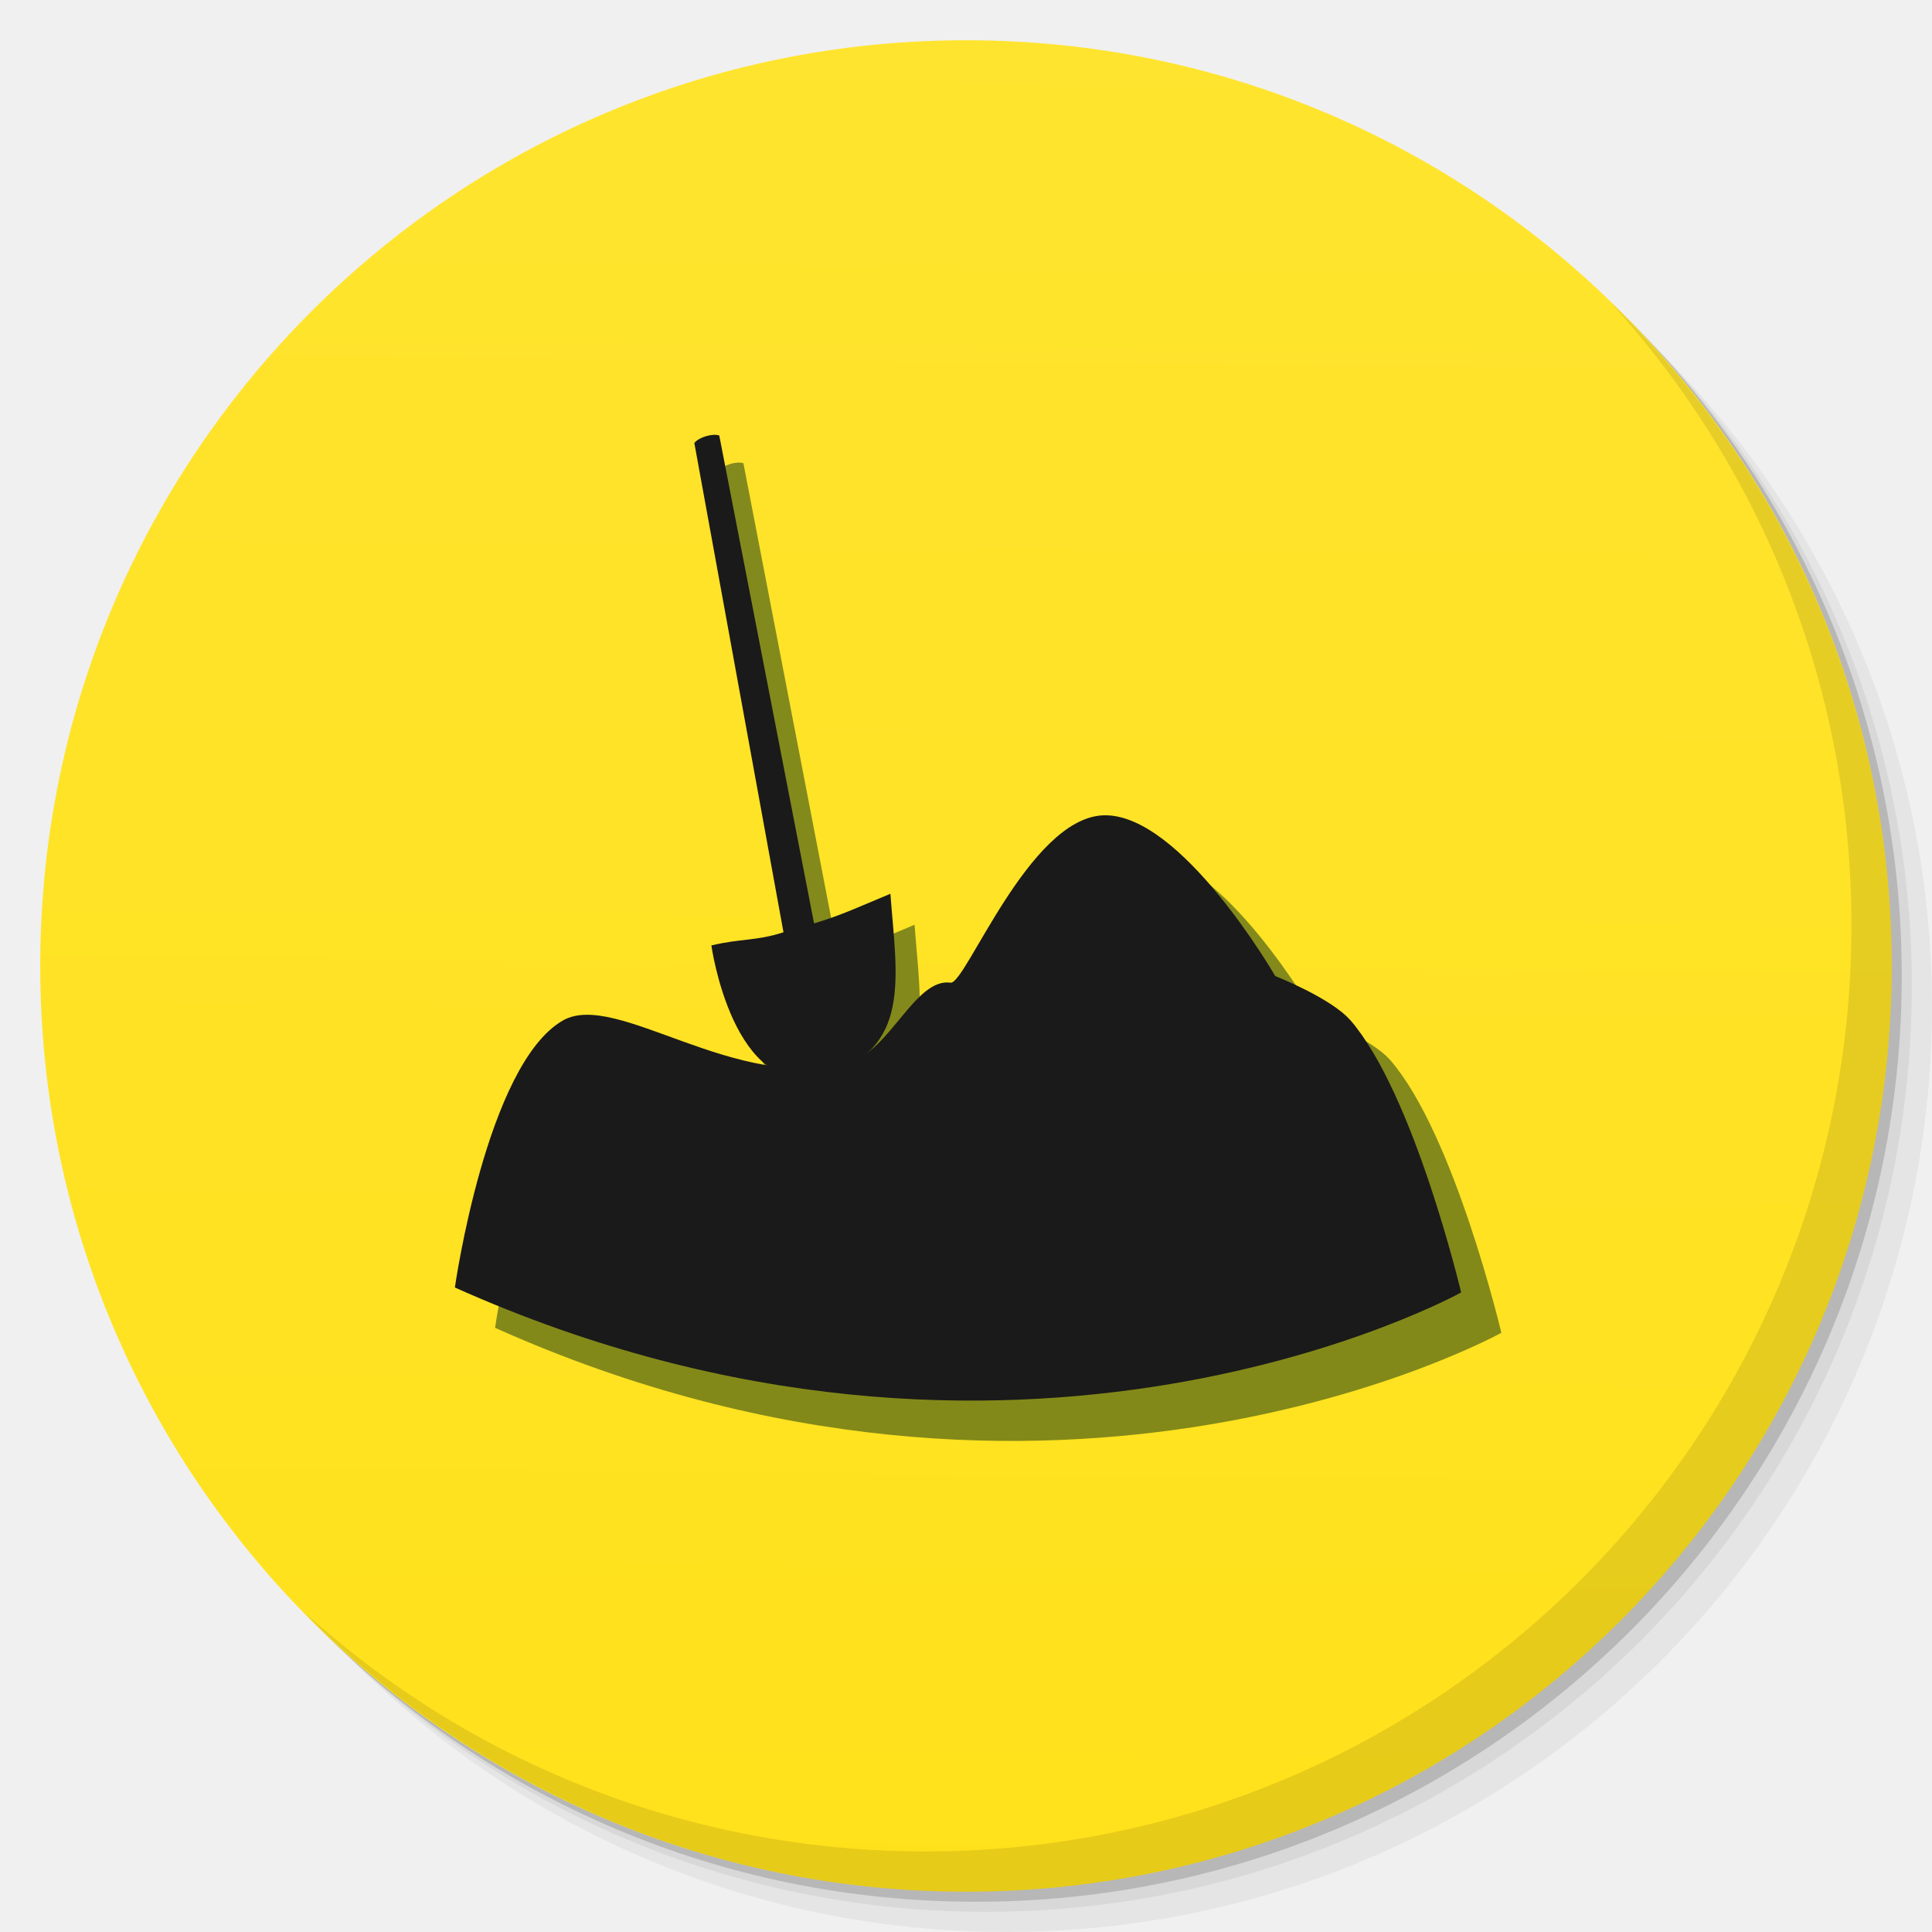
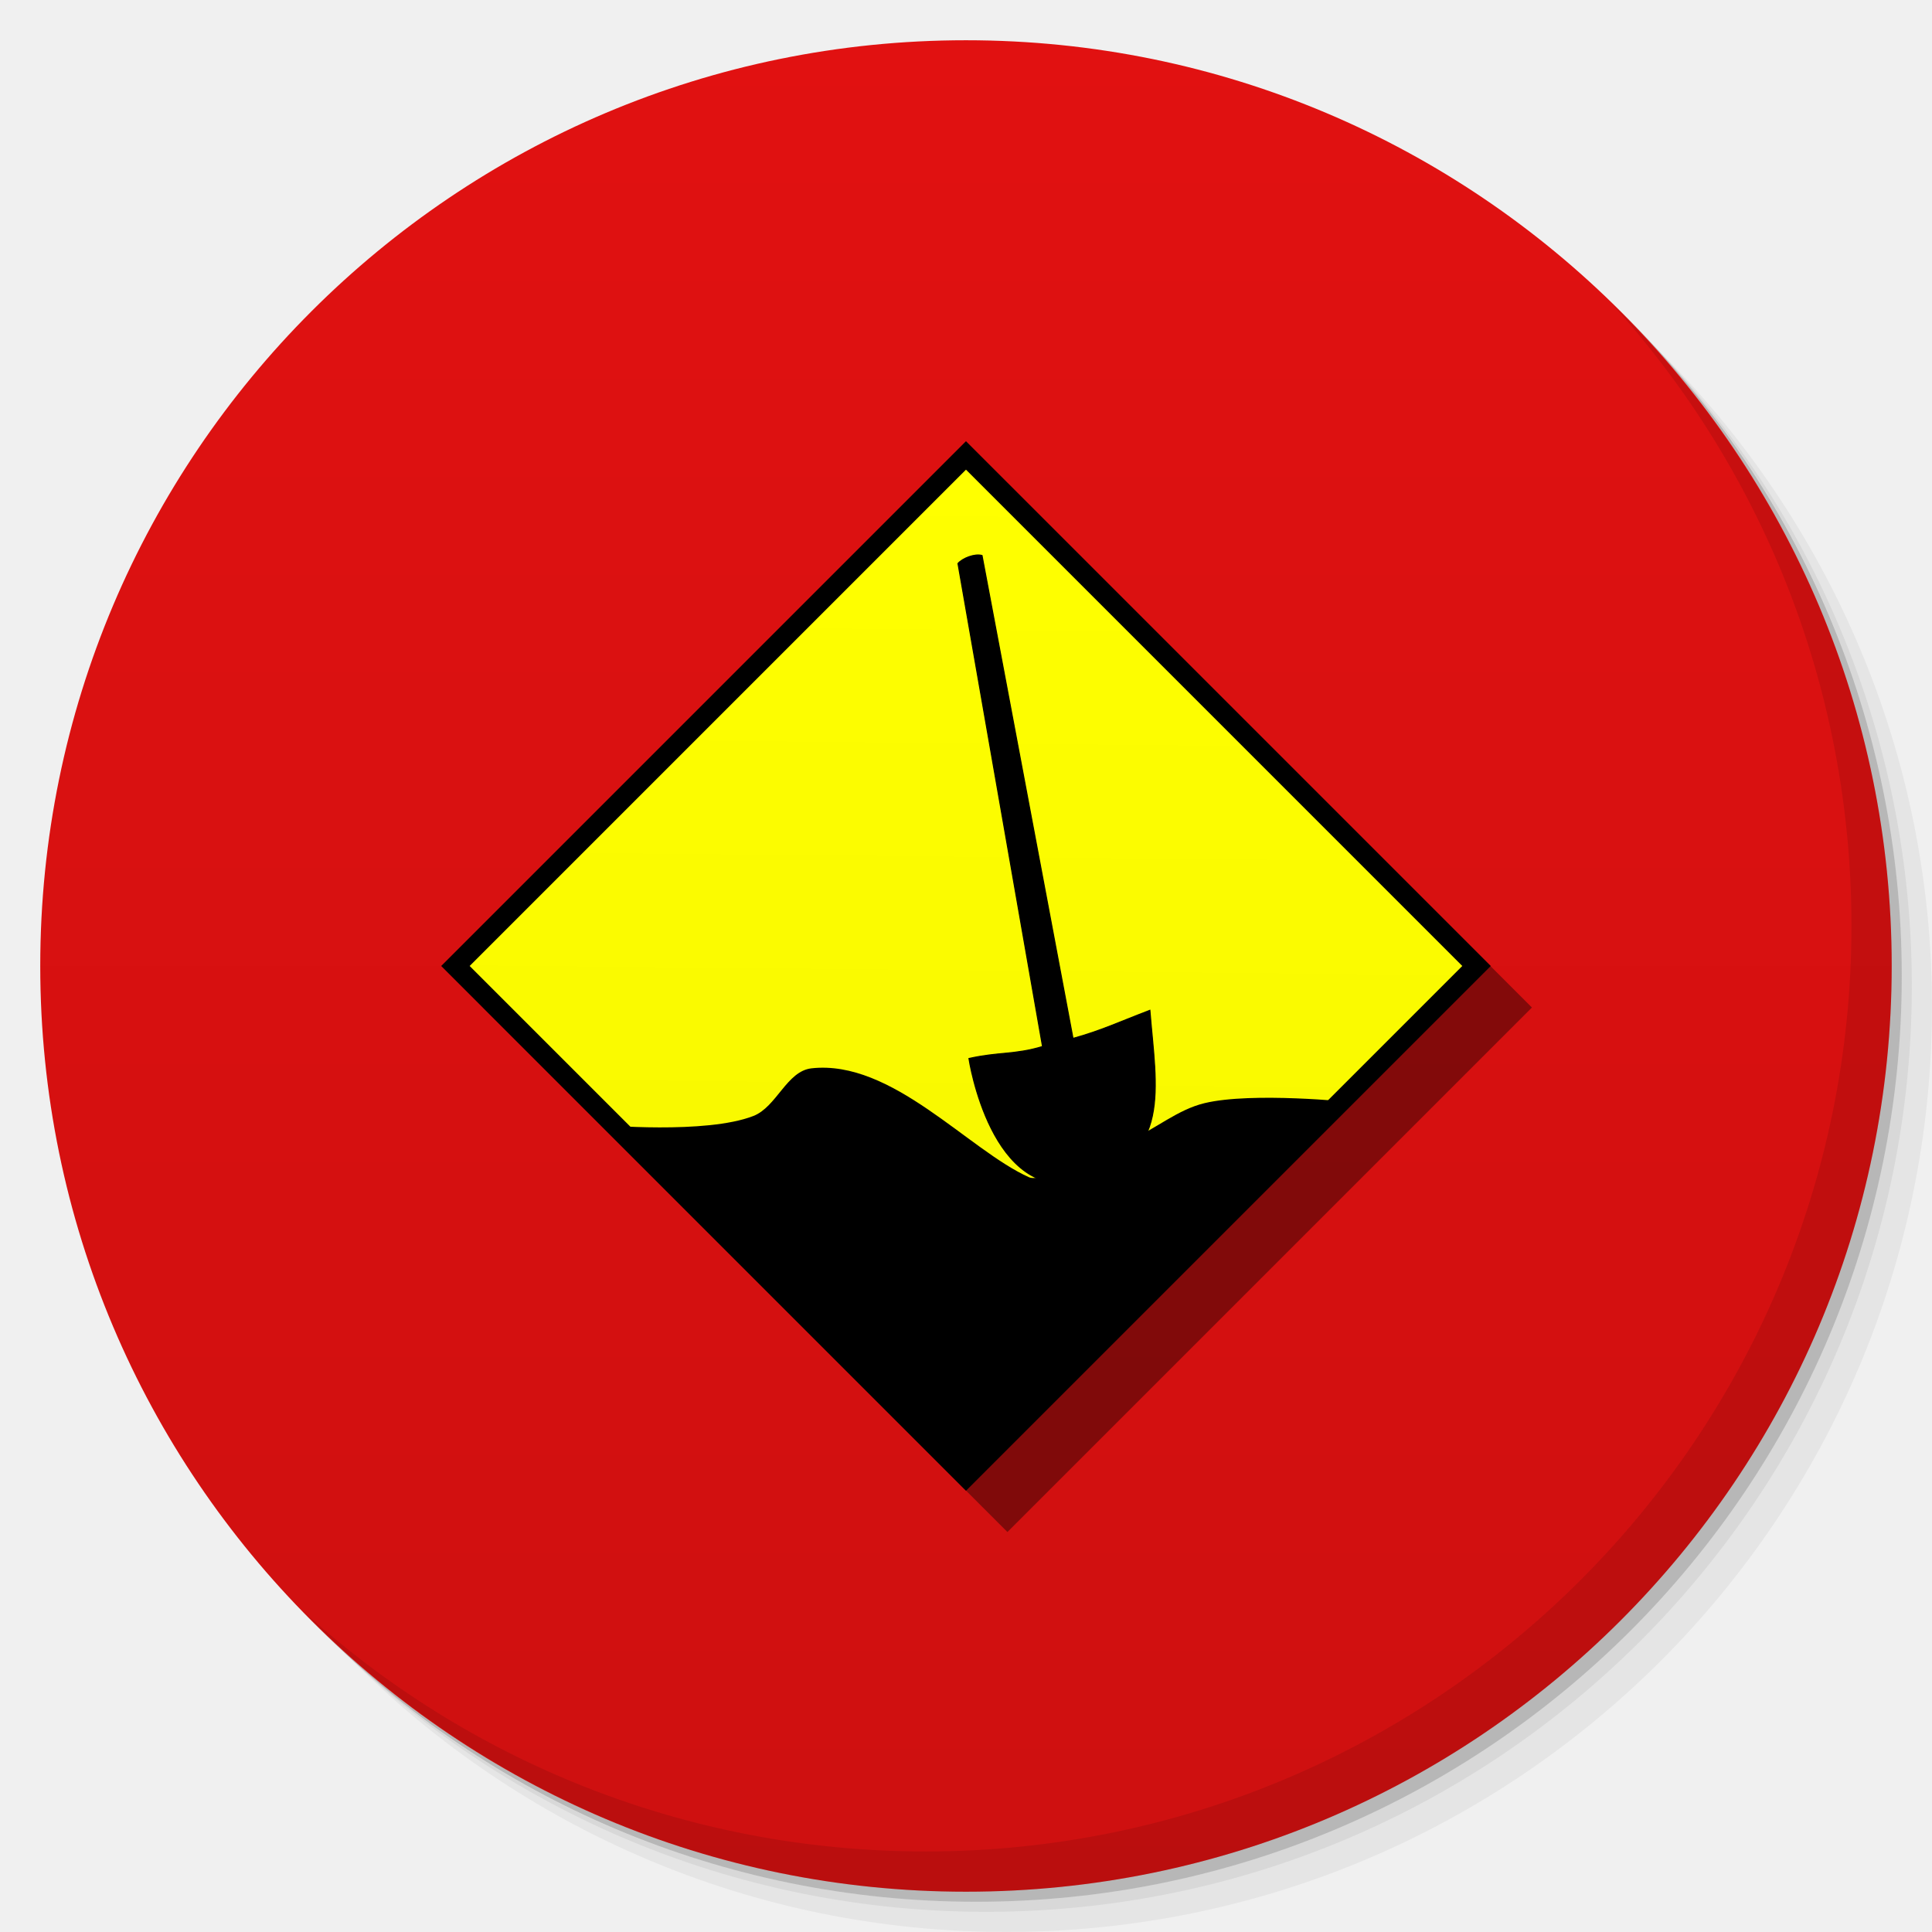
<svg xmlns="http://www.w3.org/2000/svg" xmlns:xlink="http://www.w3.org/1999/xlink" width="48" viewBox="0 0 13.547 13.547" height="48" id="svg2" version="1.1">
  <defs id="defs4">
-     <linearGradient id="linearGradient4051">
-       <stop style="stop-color:#323232;stop-opacity:1;" offset="0" id="stop4053" />
-       <stop style="stop-color:#282828;stop-opacity:1;" offset="1" id="stop4055" />
-     </linearGradient>
-     <linearGradient id="linearGradient4043">
-       <stop style="stop-color:#ffbb00;stop-opacity:1;" offset="0" id="stop4045" />
-       <stop style="stop-color:#ffbb00;stop-opacity:0;" offset="1" id="stop4047" />
-     </linearGradient>
    <linearGradient id="linearGradient4073">
-       <stop style="stop-color:#e93535;stop-opacity:1;" offset="0" id="stop4075" />
-       <stop style="stop-color:#eb4747;stop-opacity:1;" offset="1" id="stop4077" />
+       <stop style="stop-color:#ce1010;stop-opacity:1;" offset="0" id="stop4075" />
+       <stop style="stop-color:#e11111;stop-opacity:1;" offset="1" id="stop4077" />
    </linearGradient>
    <linearGradient id="linearGradient4121">
      <stop style="stop-color:#91b0c7;stop-opacity:1;" offset="0" id="stop4123" />
      <stop style="stop-color:#91b0c7;stop-opacity:0;" offset="1" id="stop4125" />
    </linearGradient>
    <linearGradient id="linearGradient3944">
      <stop style="stop-color:#333333;stop-opacity:1;" offset="0" id="stop3946" />
      <stop style="stop-color:#3d3d3d;stop-opacity:1;" offset="1" id="stop3948" />
    </linearGradient>
    <linearGradient id="0">
      <stop stop-color="#198ba6" id="stop7" />
      <stop offset="1" stop-color="#42c9e7" id="stop9" />
    </linearGradient>
    <clipPath id="clipPath11">
      <path d="m 489.217,197.275 c -2.603,0 -3.953,-1.367 -3.953,-3.971 l 0,0 0,-1.034 c 0,-2.604 1.35,-3.971 3.953,-3.971 l 0,0 1.035,0 c 2.62,0 3.97,1.367 3.97,3.971 l 0,0 0,1.034 c 0,2.604 -1.35,3.971 -3.97,3.971 l 0,0 -1.035,0 z" id="path13" />
    </clipPath>
    <linearGradient id="1">
      <stop stop-color="#620000" id="stop16" offset="0" style="stop-color:#f96963;stop-opacity:1;" />
      <stop offset="1" stop-color="#dd0f0f" id="stop18" style="stop-color:#f96963;stop-opacity:1;" />
    </linearGradient>
    <clipPath id="clipPath20">
      <rect y="223" x="307" height="42" width="42" transform="matrix(0,1,-1,0,0,0)" fill="url(#2)" color="#bebebe" rx="9" id="rect22" />
    </clipPath>
    <linearGradient xlink:href="#1" id="2" gradientUnits="userSpaceOnUse" gradientTransform="matrix(0.175,0,0,0.175,302.8,216)" y1="280" x2="0" y2="40" />
    <clipPath id="clipPath25">
      <rect y="85" x="433" height="22" width="22" fill="url(#3)" color="#bebebe" rx="4" id="rect27" />
    </clipPath>
    <linearGradient xlink:href="#1" id="3" gradientUnits="userSpaceOnUse" gradientTransform="matrix(0.0875,0,0,0.0875,430.9,81.5)" y1="291.43" x2="0" y2="40" />
    <clipPath id="clipPath30">
      <rect width="30" height="30" x="433" y="37" fill="url(#4)" color="#bebebe" rx="6" id="rect32" />
    </clipPath>
    <linearGradient xlink:href="#1" id="4" gradientUnits="userSpaceOnUse" gradientTransform="matrix(0.1193182,0,0,0.1193182,430.1364,32.22727)" y1="291.43" x2="0" y2="40" />
    <clipPath id="clipPath35">
      <rect width="16" height="16" x="304" y="212" transform="matrix(0,1,-1,0,0,0)" fill="url(#5)" color="#bebebe" rx="3" id="rect37" />
    </clipPath>
    <linearGradient xlink:href="#1" id="5" gradientUnits="userSpaceOnUse" gradientTransform="matrix(0.06666667,0,0,0.06666667,302.4,209.3333)" y1="280" x2="0" y2="40" />
    <clipPath id="clipPath40">
      <rect y="46" x="34" height="220" width="220" fill="url(#6)" color="#bebebe" rx="50" id="rect42" />
    </clipPath>
    <linearGradient xlink:href="#1" id="6" gradientUnits="userSpaceOnUse" gradientTransform="translate(0,-4)" y1="280" x2="0" y2="40" />
    <clipPath id="clipPath45">
      <rect y="142" x="290" height="60" width="60" fill="url(#7)" color="#bebebe" rx="12.5" id="rect47" />
    </clipPath>
    <linearGradient xlink:href="#1" id="7" gradientUnits="userSpaceOnUse" y1="204" x2="0" y2="140" />
    <clipPath id="clipPath50">
      <rect width="88" height="88" x="292" y="32" fill="url(#8)" color="#bebebe" rx="18" id="rect52" />
    </clipPath>
    <linearGradient xlink:href="#1" id="8" gradientUnits="userSpaceOnUse" y1="124" x2="0" y2="28" />
    <clipPath id="clipPath55">
      <rect y="101" x="417" height="22" width="22" fill="url(#9)" color="#bebebe" rx="5" id="rect57" />
    </clipPath>
    <linearGradient xlink:href="#1" id="9" gradientUnits="userSpaceOnUse" gradientTransform="matrix(0.0875,0,0,0.0875,414.9,97.5)" y1="302.86" x2="0" y2="28.571" />
    <clipPath id="clipPath60">
      <rect width="30" height="30" x="417" y="53" fill="url(#A)" color="#bebebe" rx="7" id="rect62" />
    </clipPath>
    <linearGradient xlink:href="#1" id="A" gradientUnits="userSpaceOnUse" gradientTransform="matrix(0.1193182,0,0,0.1193182,414.1364,48.22727)" y1="299.81" x2="0" y2="31.619" />
    <use id="B" opacity="0.2" fill="#ffffff" xlink:href="#U" />
    <clipPath id="clipPath66">
      <use xlink:href="#B" transform="matrix(8,0,0,8,-2141.576,-54.42424)" id="use68" />
    </clipPath>
    <clipPath id="clipPath70">
      <use xlink:href="#B" id="use72" />
    </clipPath>
    <use id="C" fill="none" xlink:href="#U" />
    <clipPath id="clipPath75">
      <use xlink:href="#C" id="use77" />
    </clipPath>
    <clipPath id="clipPath79">
      <use transform="matrix(8,0,0,8,-2141.576,-54.42424)" xlink:href="#C" id="use81" />
    </clipPath>
    <use id="D" fill="none" xlink:href="#U" />
    <clipPath id="clipPath84">
      <use xlink:href="#D" id="use86" />
    </clipPath>
    <clipPath id="clipPath88">
      <use transform="matrix(8,0,0,8,-2141.576,-54.42424)" xlink:href="#D" id="use90" />
    </clipPath>
    <use id="E" fill="none" xlink:href="#U" />
    <clipPath id="clipPath93">
      <use xlink:href="#E" id="use95" />
    </clipPath>
    <clipPath id="clipPath97">
      <use transform="matrix(8,0,0,8,-2141.576,-54.42424)" xlink:href="#E" id="use99" />
    </clipPath>
    <use id="F" fill="none" xlink:href="#U" />
    <clipPath id="clipPath102">
      <use xlink:href="#F" id="use104" />
    </clipPath>
    <clipPath id="clipPath106">
      <use transform="matrix(8,0,0,8,-2141.576,-54.42424)" xlink:href="#F" id="use108" />
    </clipPath>
    <use id="G" fill="none" xlink:href="#U" />
    <clipPath id="clipPath111">
      <use xlink:href="#G" id="use113" />
    </clipPath>
    <clipPath id="clipPath115">
      <use transform="matrix(8,0,0,8,-2141.576,-54.42424)" xlink:href="#G" id="use117" />
    </clipPath>
    <use id="H" fill="none" xlink:href="#U" />
    <clipPath id="clipPath120">
      <use xlink:href="#H" id="use122" />
    </clipPath>
    <clipPath id="clipPath124">
      <use transform="matrix(8,0,0,8,-2141.576,-54.42424)" xlink:href="#H" id="use126" />
    </clipPath>
    <use id="I" fill="none" xlink:href="#U" />
    <clipPath id="clipPath129">
      <use xlink:href="#I" id="use131" />
    </clipPath>
    <clipPath id="clipPath133">
      <rect y="223" x="307" height="42" width="42" transform="matrix(0,1,-1,0,0,0)" fill="url(#2)" color="#bebebe" rx="9" id="rect135" />
    </clipPath>
    <clipPath id="clipPath137">
      <rect y="85" x="433" height="22" width="22" fill="url(#3)" color="#bebebe" rx="4" id="rect139" />
    </clipPath>
    <clipPath id="clipPath141">
      <rect width="30" height="30" x="433" y="37" fill="url(#4)" color="#bebebe" rx="6" id="rect143" />
    </clipPath>
    <clipPath id="clipPath145">
      <rect width="16" height="16" x="304" y="212" transform="matrix(0,1,-1,0,0,0)" fill="url(#5)" color="#bebebe" rx="3" id="rect147" />
    </clipPath>
    <clipPath id="clipPath149">
      <rect y="46" x="34" height="220" width="220" fill="url(#6)" color="#bebebe" rx="50" id="rect151" />
    </clipPath>
    <clipPath id="clipPath153">
      <rect y="142" x="290" height="60" width="60" fill="url(#7)" color="#bebebe" rx="12.5" id="rect155" />
    </clipPath>
    <clipPath id="clipPath157">
      <rect width="88" height="88" x="292" y="32" fill="url(#8)" color="#bebebe" rx="18" id="rect159" />
    </clipPath>
    <clipPath id="clipPath161">
      <rect y="101" x="417" height="22" width="22" fill="url(#9)" color="#bebebe" rx="5" id="rect163" />
    </clipPath>
    <clipPath id="clipPath165">
      <rect width="30" height="30" x="417" y="53" fill="url(#A)" color="#bebebe" rx="7" id="rect167" />
    </clipPath>
    <clipPath id="clipPath169">
      <use transform="matrix(8,0,0,8,-2141.576,-54.42424)" xlink:href="#I" id="use171" />
    </clipPath>
    <use id="J" fill="none" xlink:href="#U" />
    <clipPath id="clipPath174">
      <use xlink:href="#J" id="use176" />
    </clipPath>
    <clipPath id="clipPath178">
      <use transform="matrix(8,0,0,8,-2141.576,-54.42424)" xlink:href="#J" id="use180" />
    </clipPath>
    <use id="K" fill="none" xlink:href="#U" />
    <clipPath id="clipPath183">
      <use xlink:href="#K" id="use185" />
    </clipPath>
    <clipPath id="clipPath187">
      <use transform="matrix(8,0,0,8,-2141.576,-54.42424)" xlink:href="#K" id="use189" />
    </clipPath>
    <use id="L" fill="none" xlink:href="#U" />
    <clipPath id="clipPath192">
      <use xlink:href="#L" id="use194" />
    </clipPath>
    <clipPath id="clipPath196">
      <use transform="matrix(8,0,0,8,-2141.576,-54.42424)" xlink:href="#L" id="use198" />
    </clipPath>
    <use id="M" fill="none" xlink:href="#U" />
    <clipPath id="clipPath201">
      <use xlink:href="#M" id="use203" />
    </clipPath>
    <clipPath id="clipPath205">
      <use transform="matrix(8,0,0,8,-2141.576,-54.42424)" xlink:href="#M" id="use207" />
    </clipPath>
    <use id="N" fill="none" xlink:href="#U" />
    <clipPath id="clipPath210">
      <use xlink:href="#N" id="use212" />
    </clipPath>
    <clipPath id="clipPath214">
      <use transform="matrix(8,0,0,8,-2141.576,-54.42424)" xlink:href="#N" id="use216" />
    </clipPath>
    <use id="O" fill="none" xlink:href="#U" />
    <clipPath id="clipPath219">
      <use xlink:href="#O" id="use221" />
    </clipPath>
    <clipPath id="clipPath223">
      <use transform="matrix(8,0,0,8,-2141.576,-54.42424)" xlink:href="#O" id="use225" />
    </clipPath>
    <clipPath id="clipPath227">
      <path d="m 296,26 a 10,10 0 1 1 -20,0 10,10 0 1 1 20,0 z" id="path229" />
    </clipPath>
    <linearGradient gradientUnits="userSpaceOnUse" x2="0" y2="40" y1="280" xlink:href="#Q" id="P" gradientTransform="matrix(.175 0 0 .175 302.8 216)" />
    <linearGradient id="Q">
      <stop stop-color="#151515" id="stop233" />
      <stop offset="1" stop-color="#222" id="stop235" />
    </linearGradient>
    <linearGradient gradientUnits="userSpaceOnUse" x2="0" y2="90" y1="230" xlink:href="#Q" id="R" gradientTransform="matrix(.375 0 0 .375 298 16)" />
    <linearGradient gradientUnits="userSpaceOnUse" x2="0" y2="90" y1="230" xlink:href="#Q" id="S" gradientTransform="matrix(.25 0 0 .25 300 132)" />
    <clipPath id="clipPath239">
      <rect height="20" rx="4" y="78" x="434" width="20" color="#bebebe" id="rect241" />
    </clipPath>
    <clipPath id="clipPath243">
      <rect height="22" rx="4" y="77" x="433" width="22" color="#bebebe" id="rect245" />
    </clipPath>
    <clipPath id="clipPath247">
      <rect height="22" rx="5" y="77" x="433" width="22" color="#bebebe" id="rect249" />
    </clipPath>
    <clipPath id="clipPath251">
      <rect height="30" rx="6" y="29" x="433" width="30" color="#bebebe" id="rect253" />
    </clipPath>
    <clipPath id="clipPath255">
      <rect transform="matrix(0 -1 1 0 0 0)" height="60" rx="12.5" y="142" x="306" width="60" fill="url(#S)" color="#bebebe" id="rect257" />
    </clipPath>
    <clipPath id="clipPath259">
      <rect height="90" rx="18.75" y="31" x="307" width="90" fill="url(#R)" color="#bebebe" id="rect261" />
    </clipPath>
    <clipPath id="clipPath263">
      <rect height="30" rx="4" y="29" x="433" width="30" opacity="0.2" fill="#6d6d6d" color="#bebebe" id="rect265" />
    </clipPath>
    <clipPath id="clipPath267">
      <rect height="22" rx="3" y="77" x="433" width="22" opacity="0.2" fill="#6d6d6d" color="#bebebe" id="rect269" />
    </clipPath>
    <clipPath id="clipPath271">
      <path d="m 144,70 c -49.706,0 -90,40.294 -90,90 0,49.706 40.294,90 90,90 49.706,0 90,-40.294 90,-90 0,-49.706 -40.294,-90 -90,-90 z m 0,32.188 c 32.033,0 58,25.967 58,58 0,32.033 -25.967,58 -58,58 -32.033,0 -58,-25.967 -58,-58 0,-32.033 25.967,-58 58,-58 z" id="path273" />
    </clipPath>
    <clipPath id="clipPath275">
      <path d="m 152,204 a 8,8 0 1 1 -16,0 8,8 0 1 1 16,0 z" id="path277" />
    </clipPath>
    <clipPath id="clipPath279">
      <rect height="16" rx="3" y="116" x="432" width="16" color="#bebebe" id="rect281" />
    </clipPath>
    <clipPath id="clipPath283">
      <path d="m 145,215 c 33.137,0 60,-26.863 60,-60 0,-33.137 -26.863,-60 -60,-60 -33.137,0 -60,26.863 -60,60 0,12.507 3.829,24.106 10.375,33.719 L 89,211 111.281,204.625 C 120.894,211.172 132.493,215 145,215 z" id="path285" />
    </clipPath>
    <clipPath id="clipPath287">
      <path d="m 98.031,23.191 c -41.492,1.052 -74.844,35.068 -74.844,76.812 0,42.407 34.406,76.812 76.812,76.812 42.407,0 76.812,-34.406 76.812,-76.812 0,-42.407 -34.406,-76.812 -76.812,-76.812 -0.663,0 -1.31,-0.017 -1.969,0 z M 100,50.66 c 27.245,0 49.344,22.099 49.344,49.344 -1e-5,27.245 -22.099,49.344 -49.344,49.344 -27.245,-1e-5 -49.344,-22.099 -49.344,-49.344 0,-27.245 22.099,-49.344 49.344,-49.344 z" id="path289" />
    </clipPath>
    <clipPath id="clipPath291">
      <rect height="16" rx="2" y="116" x="432" width="16" opacity="0.2" fill="#6d6d6d" color="#bebebe" id="rect293" />
    </clipPath>
    <clipPath id="clipPath295">
      <rect height="240" rx="50" y="36" x="24" width="240" fill="#986767" color="#bebebe" id="rect297" />
    </clipPath>
    <clipPath id="clipPath299">
      <rect transform="rotate(90)" height="42" rx="9" y="223" x="307" width="42" fill="url(#P)" color="#bebebe" id="rect301" />
    </clipPath>
    <linearGradient xlink:href="#0" id="T" gradientUnits="userSpaceOnUse" gradientTransform="matrix(1.210546,0,0,1.212299,-131.3481,-325.0735)" y1="279.1" x2="0" y2="268.33" />
    <path id="U" d="m 296,26 a 10,10 0 1 1 -20,0 10,10 0 1 1 20,0 z" color="#000000" />
    <linearGradient xlink:href="#W" id="V" y1="46.752" x2="0" y2="-24.433" gradientUnits="userSpaceOnUse" />
    <linearGradient id="W">
      <stop stop-color="#c7c7c7" id="stop307" />
      <stop offset="1" stop-color="#dedede" id="stop309" />
    </linearGradient>
    <linearGradient xlink:href="#W" id="linearGradient3312" gradientUnits="userSpaceOnUse" y1="46.752" x2="0" y2="-24.433" gradientTransform="matrix(0.2363048,0,0,0.1863373,-11.35038,4.834975)" />
    <linearGradient xlink:href="#W-1" id="linearGradient3312-3" gradientUnits="userSpaceOnUse" y1="46.752" x2="0" y2="-24.433" gradientTransform="matrix(0.2363048,0,0,0.1863373,-11.35038,4.834975)" />
    <linearGradient id="W-1">
      <stop stop-color="#c7c7c7" id="stop307-9" />
      <stop offset="1" stop-color="#dedede" id="stop309-6" />
    </linearGradient>
    <linearGradient xlink:href="#1" id="linearGradient3938" x1="7.056" y1="13.264" x2="6.773" y2="0.282" gradientUnits="userSpaceOnUse" />
    <linearGradient xlink:href="#linearGradient3944" id="linearGradient3990" gradientUnits="userSpaceOnUse" x1="-25.5" y1="15" x2="-25.5" y2="11" />
    <linearGradient xlink:href="#linearGradient3944" id="linearGradient3992" gradientUnits="userSpaceOnUse" x1="-25.5" y1="15" x2="-25.5" y2="11" gradientTransform="matrix(15.33333,0,0,11.5,415,-125.5)" />
    <linearGradient xlink:href="#linearGradient3944" id="linearGradient4001" gradientUnits="userSpaceOnUse" x1="-25.5" y1="15" x2="-25.5" y2="11" />
    <linearGradient xlink:href="#linearGradient3944" id="linearGradient4008" gradientUnits="userSpaceOnUse" x1="-25.5" y1="15" x2="-25.5" y2="11" />
    <linearGradient xlink:href="#linearGradient3944" id="linearGradient4013" gradientUnits="userSpaceOnUse" x1="-25.5" y1="15" x2="-25.5" y2="11" />
    <linearGradient xlink:href="#linearGradient3944" id="linearGradient4015" gradientUnits="userSpaceOnUse" x1="-25.5" y1="15" x2="-25.5" y2="11" gradientTransform="matrix(15.33333,0,0,11.5,415,-125.5)" />
    <linearGradient xlink:href="#linearGradient3944" id="linearGradient4022" gradientUnits="userSpaceOnUse" x1="-25.5" y1="15" x2="-25.5" y2="11" />
    <linearGradient xlink:href="#linearGradient3944" id="linearGradient4024" gradientUnits="userSpaceOnUse" x1="-25.5" y1="15" x2="-25.5" y2="11" gradientTransform="matrix(15.33333,0,0,11.5,415,-125.5)" />
    <linearGradient xlink:href="#linearGradient3944" id="linearGradient4031" gradientUnits="userSpaceOnUse" x1="-25.5" y1="15" x2="-25.5" y2="11" />
    <linearGradient xlink:href="#linearGradient3944" id="linearGradient4036" gradientUnits="userSpaceOnUse" x1="-25.5" y1="15" x2="-25.5" y2="11" />
    <linearGradient xlink:href="#linearGradient4460" id="linearGradient3019" gradientUnits="userSpaceOnUse" gradientTransform="matrix(1.10525,0,0,1.10525,-148.5372,-295.8149)" y1="279.096" x2="0" y2="268.33" />
    <linearGradient id="linearGradient4460">
      <stop offset="0" style="stop-color:#1d1d1d" id="stop7-3" />
      <stop offset="1" style="stop-color:#333" id="stop9-8" />
    </linearGradient>
    <linearGradient xlink:href="#linearGradient3798" id="linearGradient3804" x1="24" y1="47" x2="24" y2="1" gradientUnits="userSpaceOnUse" />
    <linearGradient id="linearGradient3798">
      <stop style="stop-color:#654343;stop-opacity:1;" offset="0" id="stop3800" />
      <stop style="stop-color:#714b4b;stop-opacity:1;" offset="1" id="stop3802" />
    </linearGradient>
    <linearGradient gradientTransform="matrix(0.2822222,0,0,0.2822222,14.97003,0.2173797)" y2="1" x2="24" y1="47" x1="24" gradientUnits="userSpaceOnUse" id="linearGradient3244" xlink:href="#linearGradient3798" />
    <linearGradient gradientTransform="translate(0,-1004.362)" y2="1047.36" x2="0" y1="1028.36" gradientUnits="userSpaceOnUse" id="0-8" xlink:href="#1-8" />
    <linearGradient id="1-8">
      <stop stop-color="#ffffff" id="stop3236" />
      <stop offset="1" stop-color="#ffffff" stop-opacity="0" id="stop3238" />
    </linearGradient>
    <linearGradient xlink:href="#3-9" id="2-6" gradientUnits="userSpaceOnUse" y1="1028.36" x2="0" y2="1047.36" gradientTransform="matrix(1,0,0,-1,0,1052.362)" />
    <linearGradient id="3-9">
      <stop id="stop3242" />
      <stop offset="1" stop-opacity="0" id="stop3244" />
    </linearGradient>
    <linearGradient gradientTransform="matrix(1.10525,0,0,1.10525,-134.2254,-295.8151)" xlink:href="#linearGradient4460-7" id="linearGradient4902" y1="279.096" y2="268.33" gradientUnits="userSpaceOnUse" x2="0" />
    <linearGradient id="linearGradient4460-7">
      <stop offset="0" style="stop-color:#3c2828" id="stop7-6" />
      <stop offset="1" style="stop-color:#604040" id="stop9-0" />
    </linearGradient>
    <linearGradient y2="268.33" x2="0" y1="279.096" gradientTransform="matrix(1.10525,0,0,1.10525,-134.2254,-295.8151)" gradientUnits="userSpaceOnUse" id="linearGradient3038" xlink:href="#linearGradient4460-7" />
    <radialGradient xlink:href="#0-6" id="6-9" cx="-3" cy="24" r="10" gradientUnits="userSpaceOnUse" />
    <linearGradient id="0-6">
      <stop stop-color="#91b0c7" id="stop7-0" />
      <stop offset="1" stop-color="#91b0c7" stop-opacity="0" id="stop9-3" />
    </linearGradient>
    <radialGradient xlink:href="#0-6" id="radialGradient3889" cx="-3" cy="24" r="10" gradientUnits="userSpaceOnUse" />
    <linearGradient id="linearGradient3891">
      <stop stop-color="#91b0c7" id="stop3893" />
      <stop offset="1" stop-color="#91b0c7" stop-opacity="0" id="stop3895" />
    </linearGradient>
    <radialGradient xlink:href="#0-6" id="5-0" cx="-3" cy="24" r="10" gradientUnits="userSpaceOnUse" />
    <linearGradient id="linearGradient3898">
      <stop stop-color="#91b0c7" id="stop3900" />
      <stop offset="1" stop-color="#91b0c7" stop-opacity="0" id="stop3902" />
    </linearGradient>
    <radialGradient xlink:href="#0-6" id="radialGradient3904" cx="-3" cy="24" r="10" gradientUnits="userSpaceOnUse" />
    <linearGradient id="linearGradient3906">
      <stop stop-color="#91b0c7" id="stop3908" />
      <stop offset="1" stop-color="#91b0c7" stop-opacity="0" id="stop3910" />
    </linearGradient>
    <radialGradient r="10" cy="24" cx="-3" gradientUnits="userSpaceOnUse" id="radialGradient3922" xlink:href="#0-6" />
    <radialGradient xlink:href="#0-7" id="5-4" cx="-3" cy="24" r="10" gradientUnits="userSpaceOnUse" />
    <linearGradient id="0-7">
      <stop stop-color="#91b0c7" id="stop7-8" />
      <stop offset="1" stop-color="#91b0c7" stop-opacity="0" id="stop9-2" />
    </linearGradient>
    <radialGradient xlink:href="#0-7" id="radialGradient3960" cx="-3" cy="24" r="10" gradientUnits="userSpaceOnUse" />
    <linearGradient id="linearGradient3962">
      <stop stop-color="#91b0c7" id="stop3964" />
      <stop offset="1" stop-color="#91b0c7" stop-opacity="0" id="stop3966" />
    </linearGradient>
    <radialGradient xlink:href="#0-7" id="6-8" cx="-3" cy="24" r="10" gradientUnits="userSpaceOnUse" />
    <linearGradient id="linearGradient3969">
      <stop stop-color="#91b0c7" id="stop3971" />
      <stop offset="1" stop-color="#91b0c7" stop-opacity="0" id="stop3973" />
    </linearGradient>
    <radialGradient xlink:href="#0-7" id="radialGradient3975" cx="-3" cy="24" r="10" gradientUnits="userSpaceOnUse" />
    <linearGradient id="linearGradient3977">
      <stop stop-color="#91b0c7" id="stop3979" />
      <stop offset="1" stop-color="#91b0c7" stop-opacity="0" id="stop3981" />
    </linearGradient>
    <radialGradient xlink:href="#linearGradient4121-1" id="radialGradient4127-8" cx="6.773" cy="5.927" fx="6.773" fy="5.927" r="0.564" gradientUnits="userSpaceOnUse" />
    <linearGradient id="linearGradient4121-1">
      <stop style="stop-color:#91b0c7;stop-opacity:1;" offset="0" id="stop4123-7" />
      <stop style="stop-color:#91b0c7;stop-opacity:0;" offset="1" id="stop4125-1" />
    </linearGradient>
+     <linearGradient xlink:href="#linearGradient4073" id="linearGradient4079" x1="-25.5" y1="15" x2="-25.5" y2="11" gradientUnits="userSpaceOnUse" />
    <linearGradient id="linearGradient4064">
-       <stop style="stop-color:#ffe42f;stop-opacity:1;" offset="0" id="stop4066" />
-       <stop style="stop-color:#ffe11b;stop-opacity:1;" offset="1" id="stop4068" />
-     </linearGradient>
-     <linearGradient xlink:href="#linearGradient4064" id="linearGradient4049" x1="504.178" y1="142.299" x2="503.704" y2="776.524" gradientUnits="userSpaceOnUse" />
-     <linearGradient xlink:href="#linearGradient4064" id="linearGradient4057" x1="-25.49" y1="11.002" x2="-25.539" y2="14.991" gradientUnits="userSpaceOnUse" />
+       <stop style="stop-color:#ffff00;stop-opacity:1;" offset="0" id="stop4066" />
+       <stop style="stop-color:#f6f600;stop-opacity:1;" offset="1" id="stop4068" />
+     </linearGradient>
+     <linearGradient xlink:href="#linearGradient4064" id="linearGradient4721" x1="780.747" y1="405.079" x2="886.377" y2="512.822" gradientUnits="userSpaceOnUse" gradientTransform="matrix(0.9718472,0,0,0.9718472,23.47325,12.89)" />
  </defs>
  <g id="layer1">
    <path style="opacity:0.05;fill:#000000;fill-opacity:1;stroke:none" d="M 25,2 C 12.297,2 2,12.297 2,25 2,31.367 4.601,37.117 8.781,41.281 12.866,44.994 18.296,47.25 24.25,47.25 c 12.703,0 23,-10.297 23,-23 0,-5.954 -2.256,-11.384 -5.969,-15.469 C 37.117,4.601 31.367,2 25,2 z M 41.281,8.781 C 45.136,12.894 47.5,18.419 47.5,24.5 c 0,12.703 -10.297,23 -23,23 C 18.419,47.5 12.894,45.136 8.781,41.281 12.941,45.425 18.665,48 25,48 37.703,48 48,37.703 48,25 48,18.665 45.425,12.941 41.281,8.781 z" transform="scale(0.2822222,0.2822222)" id="path3978" />
    <path style="opacity:0.1;fill:#000000;fill-opacity:1;stroke:none" d="M 41.281,8.781 C 44.994,12.866 47.25,18.296 47.25,24.25 c 0,12.703 -10.297,23 -23,23 -5.954,0 -11.384,-2.256 -15.469,-5.969 C 12.894,45.136 18.419,47.5 24.5,47.5 c 12.703,0 23,-10.297 23,-23 0,-6.081 -2.364,-11.606 -6.219,-15.719 z" transform="scale(0.2822222,0.2822222)" id="path3976" />
    <path transform="matrix(4.327407,0,0,3.245556,117.1928,-35.34833)" d="m -24,13 a 1.5,2 0 1 1 -3,0 1.5,2 0 1 1 3,0 z" id="path3952" style="opacity:0.2;fill:#000000;fill-opacity:1;stroke:none" />
  </g>
  <g id="layer2">
-     <path style="opacity:1;fill:url(#linearGradient4057);fill-opacity:1.0;stroke:none" id="path3942" d="m -24,13 a 1.5,2 0 1 1 -3,0 1.5,2 0 1 1 3,0 z" transform="matrix(4.327407,0,0,3.245556,117.1222,-35.41889)" />
+     <path style="opacity:1;fill:url(#linearGradient4079);fill-opacity:1.0;stroke:none" id="path3942" d="m -24,13 a 1.5,2 0 1 1 -3,0 1.5,2 0 1 1 3,0 z" transform="matrix(4.327407,0,0,3.245556,117.1222,-35.41889)" />
    <path style="opacity:0.1;fill:#000000;fill-opacity:1;stroke:none" d="M 40.031 7.531 C 43.744 11.616 46 17.046 46 23 C 46 35.703 35.703 46 23 46 C 17.046 46 11.616 43.744 7.531 40.031 C 11.709 44.323 17.538 47 24 47 C 36.703 47 47 36.703 47 24 C 47 17.538 44.323 11.709 40.031 7.531 z " id="path4027" transform="scale(0.2822222,0.2822222)" />
    <use id="use102" xlink:href="#7" transform="matrix(0.3951111,0,0,0.3951111,7.958667,-2.427111)" style="opacity:0.2" x="0" y="0" width="744.094" height="1052.362" />
    <use id="use104-7" xlink:href="#7" transform="matrix(0.3951111,0,0,0.3951111,7.958667,-2.709334)" style="fill:#f9f9f9" x="0" y="0" width="744.094" height="1052.362" />
    <use id="use108-3" xlink:href="#7" transform="matrix(0.3104444,0,0,0.3104444,7.704667,-0.6773335)" style="fill:#355464" x="0" y="0" width="744.094" height="1052.362" />
    <use id="use110" xlink:href="#7" transform="matrix(0.2257778,0,0,0.2257778,7.450667,1.354666)" style="fill:#566d80" x="0" y="0" width="744.094" height="1052.362" />
    <use id="use112" xlink:href="#7" transform="matrix(0.1693333,0,0,0.1693333,7.281333,2.709333)" style="fill:#355464" x="0" y="0" width="744.094" height="1052.362" />
    <use id="use114" xlink:href="#7" transform="matrix(0.05644445,0,0,0.05644445,6.942667,4.572)" style="fill:url(#6-9)" x="0" y="0" width="744.094" height="1052.362" />
    <use id="use116" xlink:href="#7" transform="matrix(0.02822222,0,0,0.02822222,6.858,6.660444)" style="fill:url(#radialGradient3922)" x="0" y="0" width="744.094" height="1052.362" />
  </g>
  <g id="layer3">
-     <g transform="matrix(0.9876634,0,0,0.9927469,0.3909542,0.1763584)" id="g4036" style="fill:#133913;fill-opacity:0.522">
-       <g transform="translate(0.1428737,0.1400939)" style="fill:#133913;fill-opacity:0.522" id="g4038" />
-       <g id="g4040" style="fill:#133913;fill-opacity:0.522">
-         <path id="path4042" style="fill:#133913;fill-opacity:0.522;stroke:none" d="M 5.338,6.627 4.705,3.148 c 0.033,-0.041 0.128,-0.07 0.177,-0.054 L 5.555,6.565 C 5.754,6.505 5.879,6.444 6.097,6.354 6.141,6.944 6.256,7.469 5.618,7.647 4.98,7.826 4.826,6.722 4.826,6.722 5.035,6.671 5.142,6.691 5.338,6.627 z" />
-         <path id="path4044" style="fill:#133913;fill-opacity:0.522" d="M 9.475,7.311 C 9.341,7.157 8.944,7.001 8.944,7.001 c 0,0 -0.671,-1.157 -1.222,-1.135 C 7.193,5.888 6.746,7.063 6.639,7.048 6.387,7.013 6.208,7.531 5.915,7.611 5.117,7.831 4.266,7.099 3.886,7.314 3.344,7.623 3.119,9.201 3.119,9.201 c 3.989,1.777 7.144,0.035 7.144,0.035 0,0 -0.333,-1.401 -0.787,-1.924 z" />
-       </g>
+     <rect x="7.39" y="-2.6" width="5.201" height="5.201" transform="matrix(0.7071068,0.7071068,-0.7071068,0.7071068,0,0)" style="fill:#000000;fill-opacity:0.392;stroke:none" id="rect5268" />
+     <g id="g7152" transform="matrix(0.04883251,0,0,0.04883251,-6.207109,-37.82673)">
+       <rect id="rect7150" style="fill:url(#linearGradient4721);fill-opacity:1;stroke:#000000;stroke-width:2.89" transform="matrix(0.7071068,0.7071068,-0.7071068,0.7071068,0,0)" height="103.677" width="103.677" y="406.022" x="781.942" />
+       <g id="g7142" transform="matrix(0.73482,0,0,0.73482,70.337,249.88)" />
    </g>
-     <g id="g5973" transform="matrix(0.9876634,0,0,0.9927469,0.1228431,-0.07764177)">
-       <g id="g7700" style="fill:#0f0f0f;fill-opacity:0.596" transform="translate(0.1428737,0.1400939)" />
-       <g id="g7696">
-         <path d="m 5.438,6.663 -0.633,-3.456 c 0.033,-0.041 0.128,-0.069 0.177,-0.053 L 5.655,6.6 C 5.853,6.542 5.978,6.481 6.197,6.391 6.241,6.977 6.355,7.499 5.717,7.676 5.08,7.853 4.926,6.756 4.926,6.756 5.135,6.706 5.242,6.726 5.438,6.663 z" style="fill:#1a1a1a;fill-opacity:1;stroke:none" id="path3040" />
-         <path d="M 9.461,7.283 C 9.326,7.128 8.929,6.972 8.929,6.972 c 0,0 -0.671,-1.157 -1.222,-1.135 C 7.179,5.859 6.731,7.034 6.624,7.019 6.373,6.984 6.194,7.502 5.901,7.583 5.102,7.803 4.252,7.07 3.872,7.286 3.33,7.595 3.105,9.172 3.105,9.172 c 3.989,1.777 7.144,0.035 7.144,0.035 0,0 -0.333,-1.401 -0.787,-1.924 z" style="fill:#1a1a1a;fill-opacity:1" id="path3716" />
-       </g>
-     </g>
+     <path d="M 7.31,7.338 6.717,3.951 c 0.033,-0.038 0.12,-0.071 0.169,-0.056 L 7.524,7.281 C 7.723,7.226 7.845,7.167 8.063,7.084 8.107,7.631 8.224,8.115 7.586,8.281 6.948,8.447 6.794,7.422 6.794,7.422 7.004,7.375 7.114,7.397 7.31,7.338 z" style="fill:#000000;fill-opacity:1;stroke:#000000;stroke-width:0.007px" id="path3040" />
+     <path d="m 9.476,7.728 c 0,0 -0.695,-0.073 -1.029,0.007 C 8.257,7.78 8.101,7.918 7.921,7.996 7.691,8.095 7.305,8.295 7.216,8.255 6.789,8.064 6.255,7.428 5.69,7.491 5.516,7.511 5.446,7.761 5.283,7.825 4.95,7.955 4.214,7.888 4.214,7.888 l 2.559,2.488 z" style="fill:#000000" id="path3716" />
  </g>
</svg>
